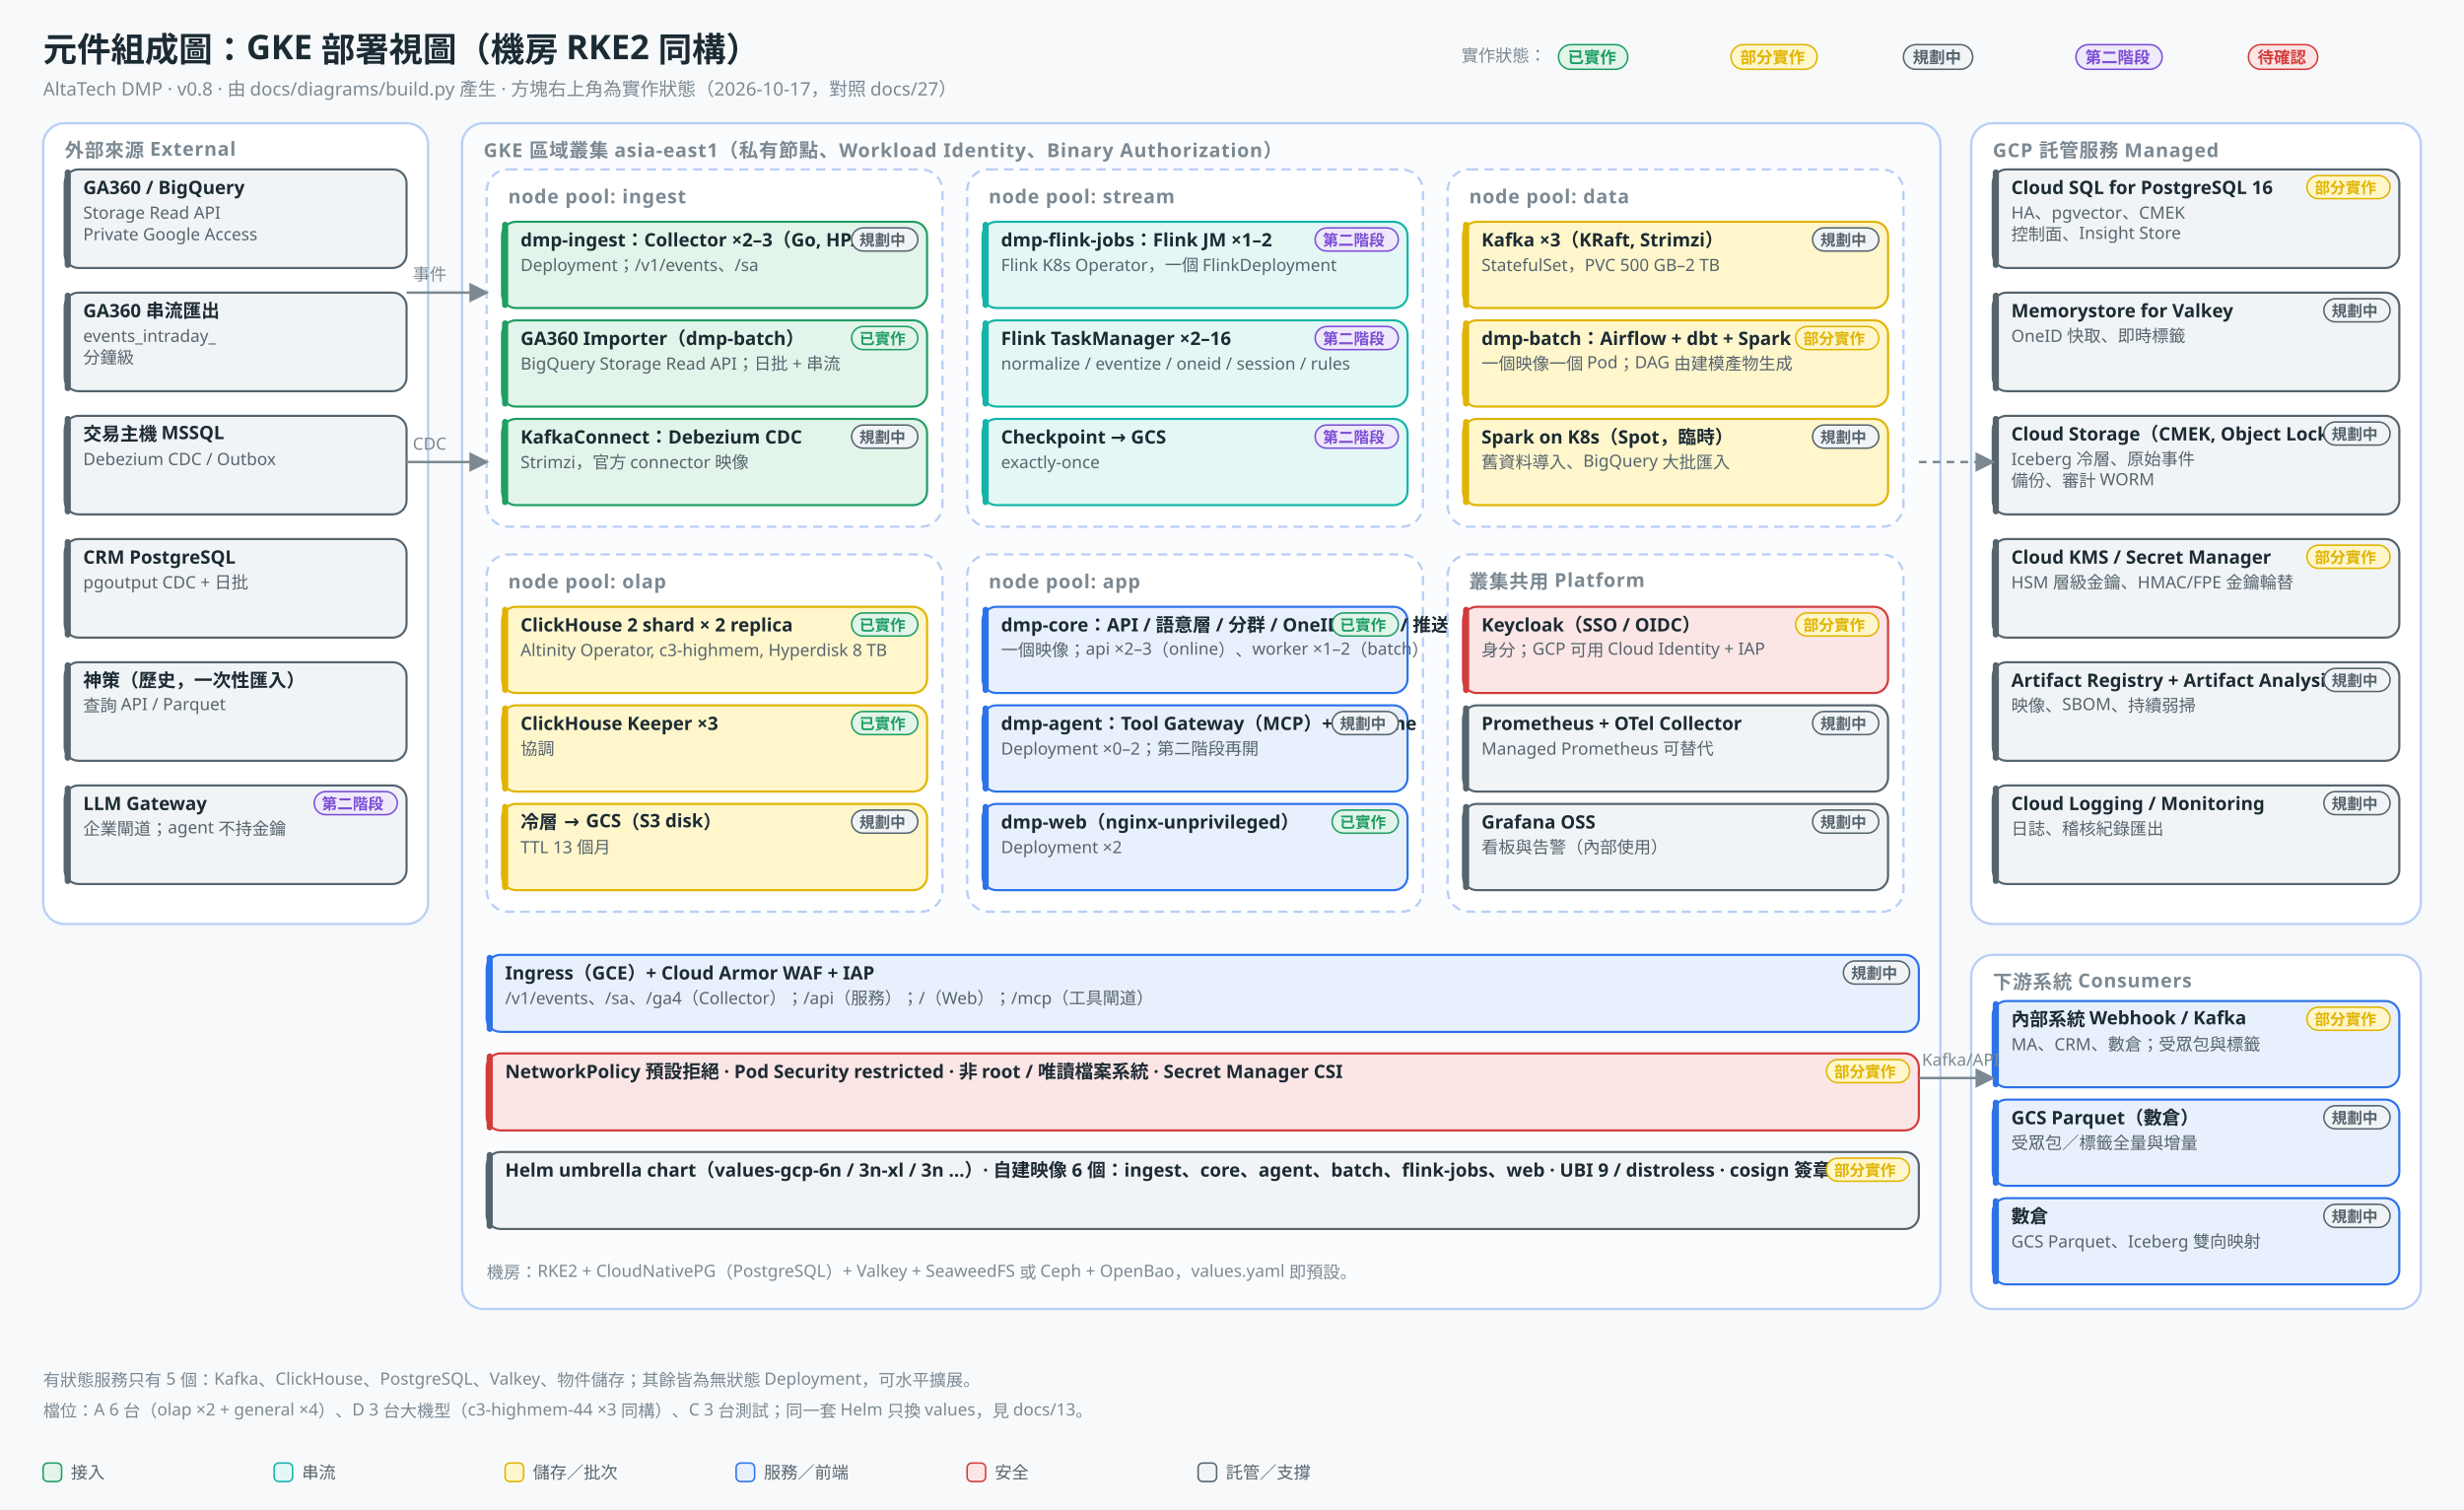
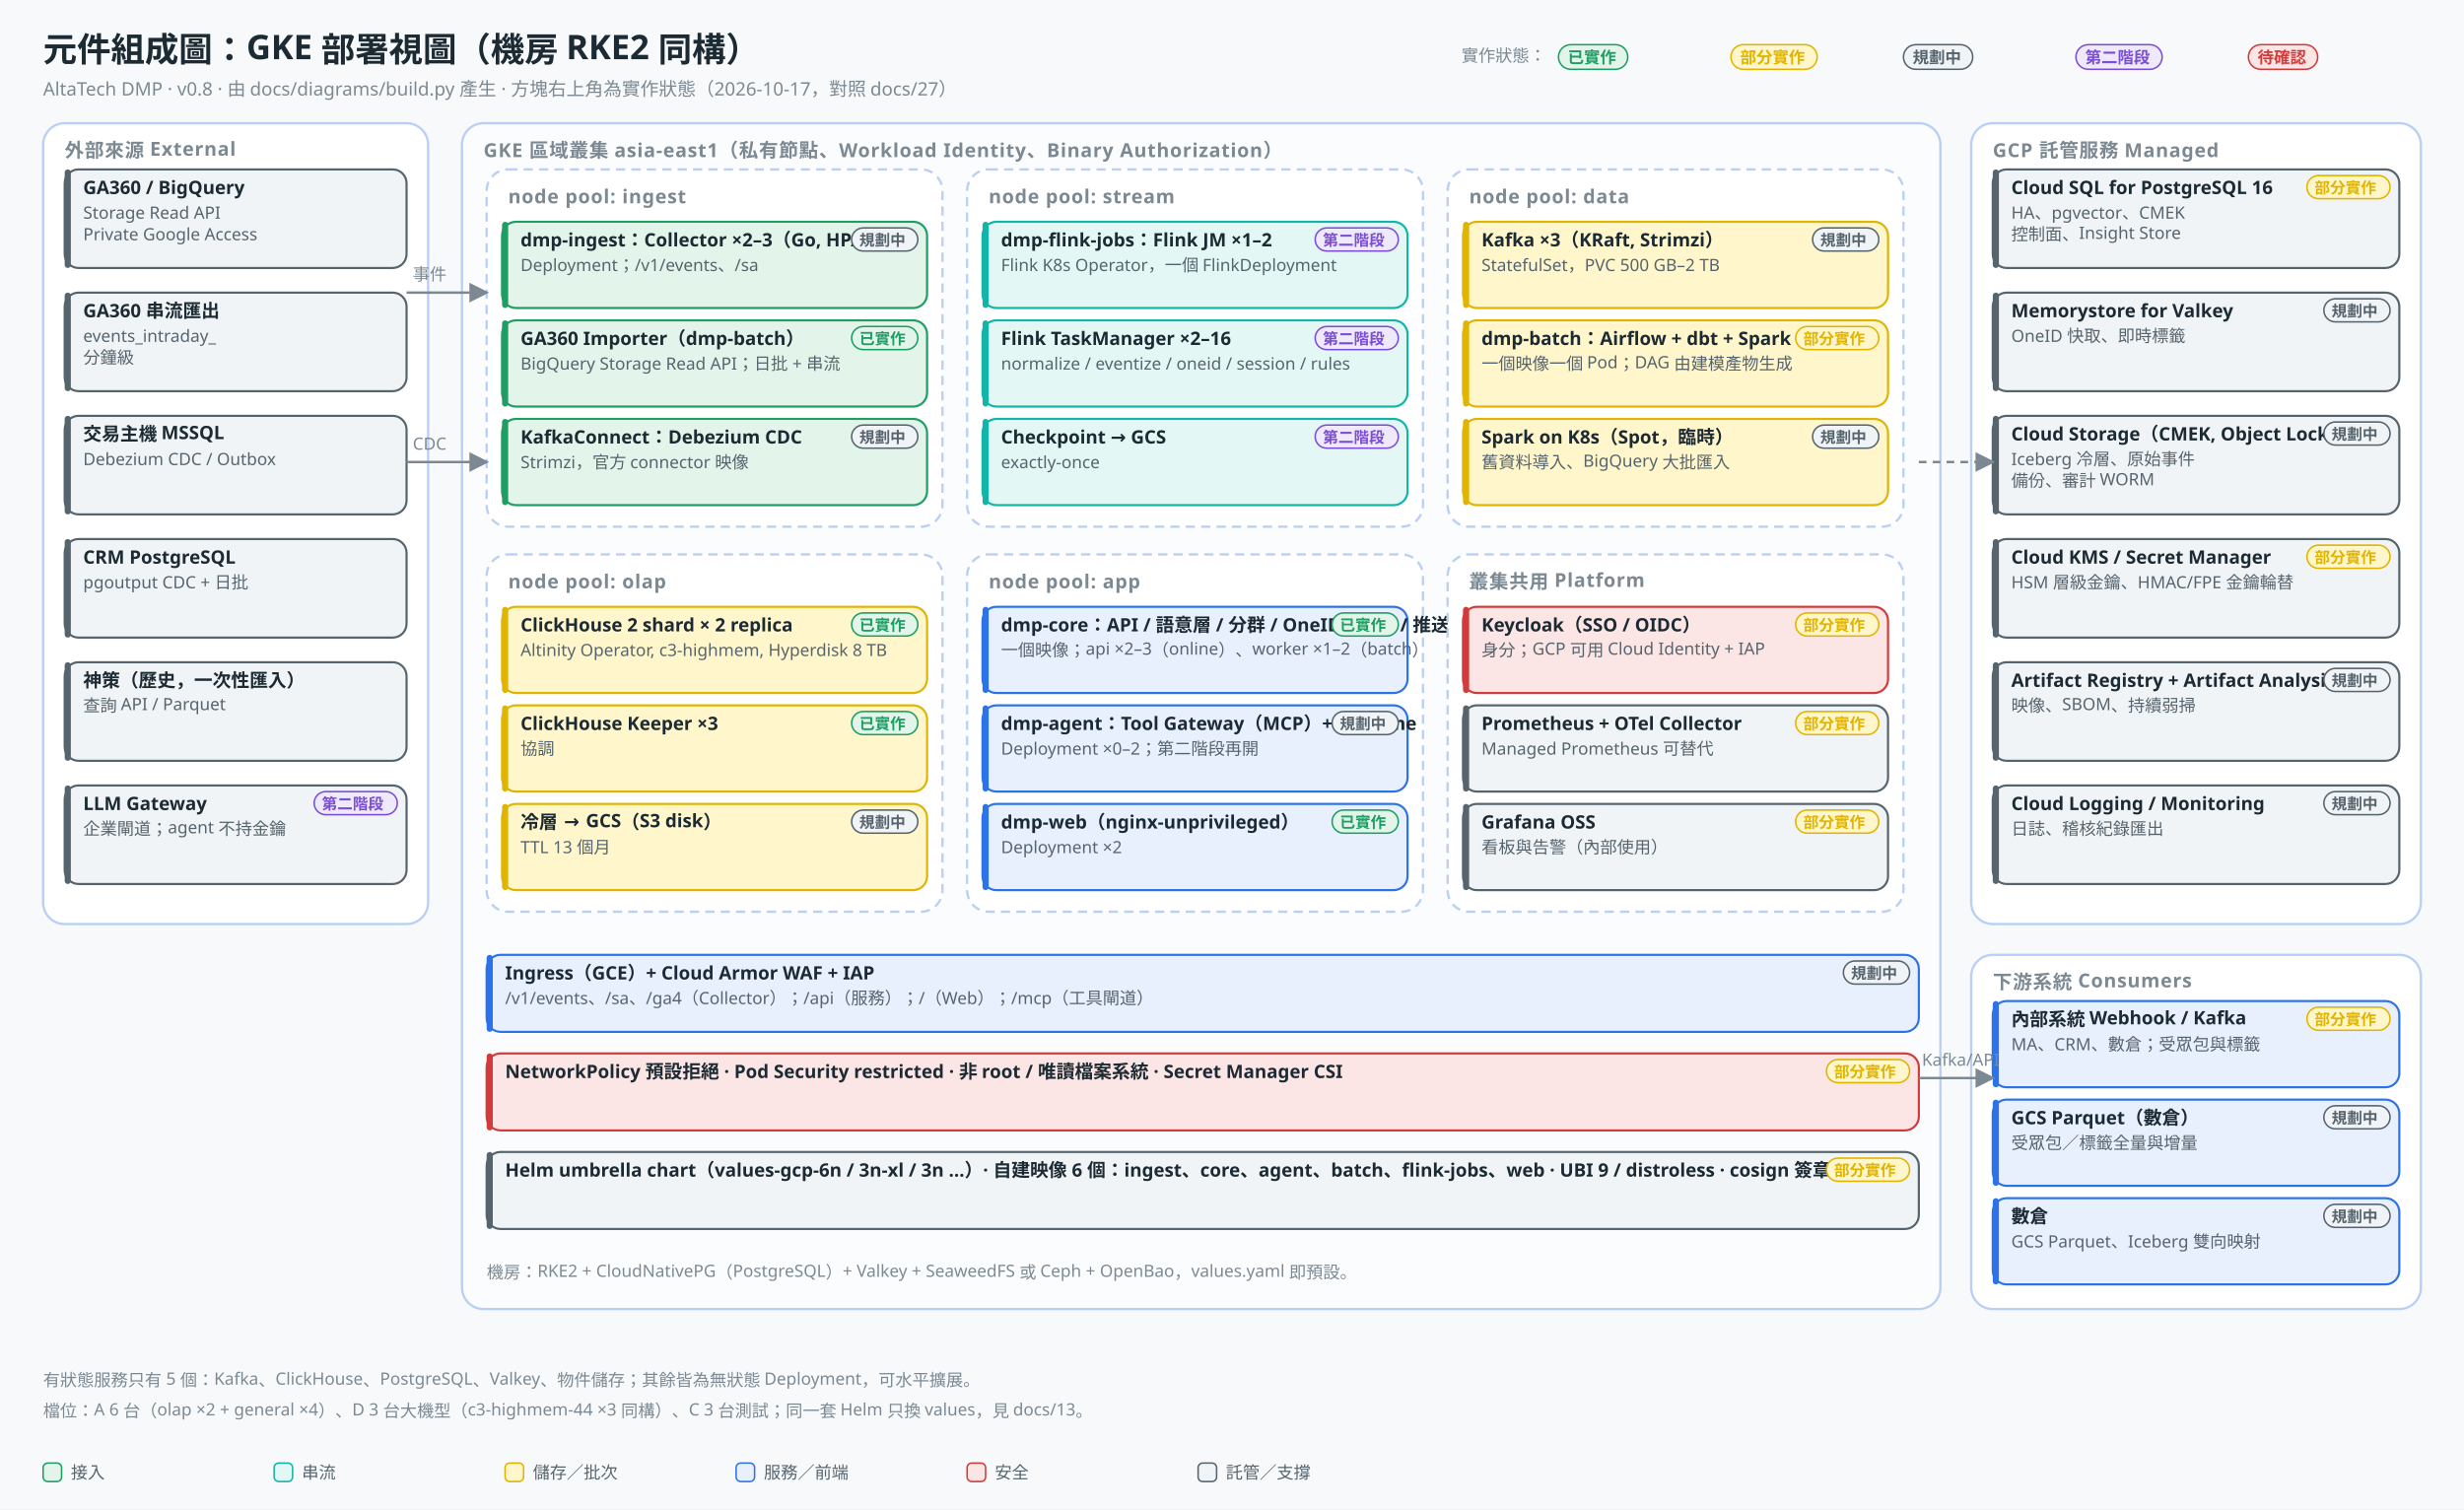
<svg xmlns="http://www.w3.org/2000/svg" viewBox="0 0 1600 980" width="1600" height="980">
  <defs>
    <marker id="ah" markerWidth="8" markerHeight="8" refX="7" refY="4" orient="auto">
      <path d="M0,0 L8,4 L0,8 z" fill="#7C8992" />
    </marker>
  </defs>
  <rect width="1600" height="980" fill="#F7F9FB" />
  <text x="28" y="40" font-family="'Plus Jakarta Sans','Noto Sans TC','PingFang TC','Microsoft JhengHei',sans-serif" font-size="22" font-weight="800" fill="#1C2B33">元件組成圖：GKE 部署視圖（機房 RKE2 同構）</text>
  <text x="28" y="62" font-family="'Plus Jakarta Sans','Noto Sans TC','PingFang TC','Microsoft JhengHei',sans-serif" font-size="12" fill="#7C8992">AltaTech DMP · v0.8 · 由 docs/diagrams/build.py 產生 · 方塊右上角為實作狀態（2026-10-17，對照 docs/27）</text>
  <text x="1004" y="40" font-family="'Plus Jakarta Sans','Noto Sans TC','PingFang TC','Microsoft JhengHei',sans-serif" font-size="11" fill="#7C8992" text-anchor="end">實作狀態：</text>
  <rect x="1012" y="29" width="45" height="16" rx="8" fill="#E3F4EA" stroke="#1E9E63" />
  <text x="1018" y="41" font-family="'Plus Jakarta Sans','Noto Sans TC','PingFang TC','Microsoft JhengHei',sans-serif" font-size="10.5" font-weight="700" fill="#1E9E63">已實作</text>
  <rect x="1124" y="29" width="56" height="16" rx="8" fill="#FFF6CC" stroke="#E0B400" />
  <text x="1130" y="41" font-family="'Plus Jakarta Sans','Noto Sans TC','PingFang TC','Microsoft JhengHei',sans-serif" font-size="10.5" font-weight="700" fill="#E0B400">部分實作</text>
  <rect x="1236" y="29" width="45" height="16" rx="8" fill="#F1F4F6" stroke="#56646D" />
  <text x="1242" y="41" font-family="'Plus Jakarta Sans','Noto Sans TC','PingFang TC','Microsoft JhengHei',sans-serif" font-size="10.5" font-weight="700" fill="#56646D">規劃中</text>
  <rect x="1348" y="29" width="56" height="16" rx="8" fill="#EEE9FB" stroke="#7C4DD6" />
  <text x="1354" y="41" font-family="'Plus Jakarta Sans','Noto Sans TC','PingFang TC','Microsoft JhengHei',sans-serif" font-size="10.5" font-weight="700" fill="#7C4DD6">第二階段</text>
  <rect x="1460" y="29" width="45" height="16" rx="8" fill="#FBE5E5" stroke="#D23B3B" />
  <text x="1466" y="41" font-family="'Plus Jakarta Sans','Noto Sans TC','PingFang TC','Microsoft JhengHei',sans-serif" font-size="10.5" font-weight="700" fill="#D23B3B">待確認</text>
  <rect x="28" y="80" width="250" height="520" rx="14" fill="#FFFFFF" stroke="#B9CFF5" stroke-width="1.5" />
  <text x="42" y="102" font-family="'Plus Jakarta Sans','Noto Sans TC','PingFang TC','Microsoft JhengHei',sans-serif" font-size="12.5" font-weight="800" fill="#7C8992" letter-spacing=".5">外部來源  External</text>
  <rect x="42" y="110" width="222" height="64" rx="9" fill="#F1F4F6" stroke="#56646D" stroke-width="1.4" />
  <rect x="42" y="110" width="4" height="64" rx="2" fill="#56646D" />
  <text x="54" y="126" font-family="'Plus Jakarta Sans','Noto Sans TC','PingFang TC','Microsoft JhengHei',sans-serif" font-size="12" font-weight="700" fill="#1C2B33">GA360 / BigQuery</text>
  <text x="54" y="142" font-family="'Plus Jakarta Sans','Noto Sans TC','PingFang TC','Microsoft JhengHei',sans-serif" font-size="11" fill="#56646D">Storage Read API</text>
  <text x="54" y="156" font-family="'Plus Jakarta Sans','Noto Sans TC','PingFang TC','Microsoft JhengHei',sans-serif" font-size="11" fill="#56646D">Private Google Access</text>
  <rect x="42" y="190" width="222" height="64" rx="9" fill="#F1F4F6" stroke="#56646D" stroke-width="1.4" />
  <rect x="42" y="190" width="4" height="64" rx="2" fill="#56646D" />
  <text x="54" y="206" font-family="'Plus Jakarta Sans','Noto Sans TC','PingFang TC','Microsoft JhengHei',sans-serif" font-size="12" font-weight="700" fill="#1C2B33">GA360 串流匯出</text>
  <text x="54" y="222" font-family="'Plus Jakarta Sans','Noto Sans TC','PingFang TC','Microsoft JhengHei',sans-serif" font-size="11" fill="#56646D">events_intraday_</text>
  <text x="54" y="236" font-family="'Plus Jakarta Sans','Noto Sans TC','PingFang TC','Microsoft JhengHei',sans-serif" font-size="11" fill="#56646D">分鐘級</text>
  <rect x="42" y="270" width="222" height="64" rx="9" fill="#F1F4F6" stroke="#56646D" stroke-width="1.4" />
  <rect x="42" y="270" width="4" height="64" rx="2" fill="#56646D" />
  <text x="54" y="286" font-family="'Plus Jakarta Sans','Noto Sans TC','PingFang TC','Microsoft JhengHei',sans-serif" font-size="12" font-weight="700" fill="#1C2B33">交易主機 MSSQL</text>
  <text x="54" y="302" font-family="'Plus Jakarta Sans','Noto Sans TC','PingFang TC','Microsoft JhengHei',sans-serif" font-size="11" fill="#56646D">Debezium CDC / Outbox</text>
  <rect x="42" y="350" width="222" height="64" rx="9" fill="#F1F4F6" stroke="#56646D" stroke-width="1.4" />
  <rect x="42" y="350" width="4" height="64" rx="2" fill="#56646D" />
  <text x="54" y="366" font-family="'Plus Jakarta Sans','Noto Sans TC','PingFang TC','Microsoft JhengHei',sans-serif" font-size="12" font-weight="700" fill="#1C2B33">CRM PostgreSQL</text>
  <text x="54" y="382" font-family="'Plus Jakarta Sans','Noto Sans TC','PingFang TC','Microsoft JhengHei',sans-serif" font-size="11" fill="#56646D">pgoutput CDC + 日批</text>
  <rect x="42" y="430" width="222" height="64" rx="9" fill="#F1F4F6" stroke="#56646D" stroke-width="1.4" />
  <rect x="42" y="430" width="4" height="64" rx="2" fill="#56646D" />
  <text x="54" y="446" font-family="'Plus Jakarta Sans','Noto Sans TC','PingFang TC','Microsoft JhengHei',sans-serif" font-size="12" font-weight="700" fill="#1C2B33">神策（歷史，一次性匯入）</text>
  <text x="54" y="462" font-family="'Plus Jakarta Sans','Noto Sans TC','PingFang TC','Microsoft JhengHei',sans-serif" font-size="11" fill="#56646D">查詢 API / Parquet</text>
  <rect x="42" y="510" width="222" height="64" rx="9" fill="#F1F4F6" stroke="#56646D" stroke-width="1.4" />
  <rect x="42" y="510" width="4" height="64" rx="2" fill="#56646D" />
  <text x="54" y="526" font-family="'Plus Jakarta Sans','Noto Sans TC','PingFang TC','Microsoft JhengHei',sans-serif" font-size="12" font-weight="700" fill="#1C2B33">LLM Gateway</text>
  <text x="54" y="542" font-family="'Plus Jakarta Sans','Noto Sans TC','PingFang TC','Microsoft JhengHei',sans-serif" font-size="11" fill="#56646D">企業閘道；agent 不持金鑰</text>
  <rect x="204" y="514" width="54" height="15" rx="7.5" fill="#EEE9FB" stroke="#7C4DD6" stroke-width="1" />
  <text x="209" y="525.5" font-family="'Plus Jakarta Sans','Noto Sans TC','PingFang TC','Microsoft JhengHei',sans-serif" font-size="10" font-weight="700" fill="#7C4DD6">第二階段</text>
  <rect x="300" y="80" width="960" height="770" rx="14" fill="#FBFCFE" stroke="#B9CFF5" stroke-width="1.5" />
  <text x="314" y="102" font-family="'Plus Jakarta Sans','Noto Sans TC','PingFang TC','Microsoft JhengHei',sans-serif" font-size="12.5" font-weight="800" fill="#7C8992" letter-spacing=".5">GKE 區域叢集  asia-east1（私有節點、Workload Identity、Binary Authorization）</text>
  <rect x="316" y="110" width="296" height="232" rx="14" fill="#FFFFFF" stroke="#B9CFF5" stroke-width="1.5" stroke-dasharray="6 4" />
  <text x="330" y="132" font-family="'Plus Jakarta Sans','Noto Sans TC','PingFang TC','Microsoft JhengHei',sans-serif" font-size="12.5" font-weight="800" fill="#7C8992" letter-spacing=".5">node pool: ingest</text>
  <rect x="326" y="144" width="276" height="56" rx="9" fill="#E3F4EA" stroke="#1E9E63" stroke-width="1.4" />
  <rect x="326" y="144" width="4" height="56" rx="2" fill="#1E9E63" />
  <text x="338" y="160" font-family="'Plus Jakarta Sans','Noto Sans TC','PingFang TC','Microsoft JhengHei',sans-serif" font-size="12" font-weight="700" fill="#1C2B33">dmp-ingest：Collector ×2–3（Go, HPA）</text>
  <text x="338" y="176" font-family="'Plus Jakarta Sans','Noto Sans TC','PingFang TC','Microsoft JhengHei',sans-serif" font-size="11" fill="#56646D">Deployment；/v1/events、/sa</text>
  <rect x="553" y="148" width="43" height="15" rx="7.5" fill="#F1F4F6" stroke="#56646D" stroke-width="1" />
  <text x="558" y="159.5" font-family="'Plus Jakarta Sans','Noto Sans TC','PingFang TC','Microsoft JhengHei',sans-serif" font-size="10" font-weight="700" fill="#56646D">規劃中</text>
  <rect x="326" y="208" width="276" height="56" rx="9" fill="#E3F4EA" stroke="#1E9E63" stroke-width="1.4" />
  <rect x="326" y="208" width="4" height="56" rx="2" fill="#1E9E63" />
  <text x="338" y="224" font-family="'Plus Jakarta Sans','Noto Sans TC','PingFang TC','Microsoft JhengHei',sans-serif" font-size="12" font-weight="700" fill="#1C2B33">GA360 Importer（dmp-batch）</text>
  <text x="338" y="240" font-family="'Plus Jakarta Sans','Noto Sans TC','PingFang TC','Microsoft JhengHei',sans-serif" font-size="11" fill="#56646D">BigQuery Storage Read API；日批 + 串流</text>
  <rect x="553" y="212" width="43" height="15" rx="7.5" fill="#E3F4EA" stroke="#1E9E63" stroke-width="1" />
  <text x="558" y="223.5" font-family="'Plus Jakarta Sans','Noto Sans TC','PingFang TC','Microsoft JhengHei',sans-serif" font-size="10" font-weight="700" fill="#1E9E63">已實作</text>
  <rect x="326" y="272" width="276" height="56" rx="9" fill="#E3F4EA" stroke="#1E9E63" stroke-width="1.4" />
  <rect x="326" y="272" width="4" height="56" rx="2" fill="#1E9E63" />
  <text x="338" y="288" font-family="'Plus Jakarta Sans','Noto Sans TC','PingFang TC','Microsoft JhengHei',sans-serif" font-size="12" font-weight="700" fill="#1C2B33">KafkaConnect：Debezium CDC</text>
  <text x="338" y="304" font-family="'Plus Jakarta Sans','Noto Sans TC','PingFang TC','Microsoft JhengHei',sans-serif" font-size="11" fill="#56646D">Strimzi，官方 connector 映像</text>
  <rect x="553" y="276" width="43" height="15" rx="7.5" fill="#F1F4F6" stroke="#56646D" stroke-width="1" />
  <text x="558" y="287.5" font-family="'Plus Jakarta Sans','Noto Sans TC','PingFang TC','Microsoft JhengHei',sans-serif" font-size="10" font-weight="700" fill="#56646D">規劃中</text>
  <rect x="628" y="110" width="296" height="232" rx="14" fill="#FFFFFF" stroke="#B9CFF5" stroke-width="1.5" stroke-dasharray="6 4" />
  <text x="642" y="132" font-family="'Plus Jakarta Sans','Noto Sans TC','PingFang TC','Microsoft JhengHei',sans-serif" font-size="12.5" font-weight="800" fill="#7C8992" letter-spacing=".5">node pool: stream</text>
  <rect x="638" y="144" width="276" height="56" rx="9" fill="#E3F7F5" stroke="#12B5A8" stroke-width="1.4" />
  <rect x="638" y="144" width="4" height="56" rx="2" fill="#12B5A8" />
  <text x="650" y="160" font-family="'Plus Jakarta Sans','Noto Sans TC','PingFang TC','Microsoft JhengHei',sans-serif" font-size="12" font-weight="700" fill="#1C2B33">dmp-flink-jobs：Flink JM ×1–2</text>
  <text x="650" y="176" font-family="'Plus Jakarta Sans','Noto Sans TC','PingFang TC','Microsoft JhengHei',sans-serif" font-size="11" fill="#56646D">Flink K8s Operator，一個 FlinkDeployment</text>
  <rect x="854" y="148" width="54" height="15" rx="7.5" fill="#EEE9FB" stroke="#7C4DD6" stroke-width="1" />
  <text x="859" y="159.5" font-family="'Plus Jakarta Sans','Noto Sans TC','PingFang TC','Microsoft JhengHei',sans-serif" font-size="10" font-weight="700" fill="#7C4DD6">第二階段</text>
  <rect x="638" y="208" width="276" height="56" rx="9" fill="#E3F7F5" stroke="#12B5A8" stroke-width="1.4" />
  <rect x="638" y="208" width="4" height="56" rx="2" fill="#12B5A8" />
  <text x="650" y="224" font-family="'Plus Jakarta Sans','Noto Sans TC','PingFang TC','Microsoft JhengHei',sans-serif" font-size="12" font-weight="700" fill="#1C2B33">Flink TaskManager ×2–16</text>
  <text x="650" y="240" font-family="'Plus Jakarta Sans','Noto Sans TC','PingFang TC','Microsoft JhengHei',sans-serif" font-size="11" fill="#56646D">normalize / eventize / oneid / session / rules</text>
  <rect x="854" y="212" width="54" height="15" rx="7.5" fill="#EEE9FB" stroke="#7C4DD6" stroke-width="1" />
  <text x="859" y="223.5" font-family="'Plus Jakarta Sans','Noto Sans TC','PingFang TC','Microsoft JhengHei',sans-serif" font-size="10" font-weight="700" fill="#7C4DD6">第二階段</text>
  <rect x="638" y="272" width="276" height="56" rx="9" fill="#E3F7F5" stroke="#12B5A8" stroke-width="1.4" />
  <rect x="638" y="272" width="4" height="56" rx="2" fill="#12B5A8" />
  <text x="650" y="288" font-family="'Plus Jakarta Sans','Noto Sans TC','PingFang TC','Microsoft JhengHei',sans-serif" font-size="12" font-weight="700" fill="#1C2B33">Checkpoint → GCS</text>
  <text x="650" y="304" font-family="'Plus Jakarta Sans','Noto Sans TC','PingFang TC','Microsoft JhengHei',sans-serif" font-size="11" fill="#56646D">exactly-once</text>
  <rect x="854" y="276" width="54" height="15" rx="7.5" fill="#EEE9FB" stroke="#7C4DD6" stroke-width="1" />
  <text x="859" y="287.5" font-family="'Plus Jakarta Sans','Noto Sans TC','PingFang TC','Microsoft JhengHei',sans-serif" font-size="10" font-weight="700" fill="#7C4DD6">第二階段</text>
  <rect x="940" y="110" width="296" height="232" rx="14" fill="#FFFFFF" stroke="#B9CFF5" stroke-width="1.5" stroke-dasharray="6 4" />
  <text x="954" y="132" font-family="'Plus Jakarta Sans','Noto Sans TC','PingFang TC','Microsoft JhengHei',sans-serif" font-size="12.5" font-weight="800" fill="#7C8992" letter-spacing=".5">node pool: data</text>
  <rect x="950" y="144" width="276" height="56" rx="9" fill="#FFF6CC" stroke="#E0B400" stroke-width="1.4" />
  <rect x="950" y="144" width="4" height="56" rx="2" fill="#E0B400" />
  <text x="962" y="160" font-family="'Plus Jakarta Sans','Noto Sans TC','PingFang TC','Microsoft JhengHei',sans-serif" font-size="12" font-weight="700" fill="#1C2B33">Kafka ×3（KRaft, Strimzi）</text>
  <text x="962" y="176" font-family="'Plus Jakarta Sans','Noto Sans TC','PingFang TC','Microsoft JhengHei',sans-serif" font-size="11" fill="#56646D">StatefulSet，PVC 500 GB–2 TB</text>
  <rect x="1177" y="148" width="43" height="15" rx="7.5" fill="#F1F4F6" stroke="#56646D" stroke-width="1" />
  <text x="1182" y="159.5" font-family="'Plus Jakarta Sans','Noto Sans TC','PingFang TC','Microsoft JhengHei',sans-serif" font-size="10" font-weight="700" fill="#56646D">規劃中</text>
  <rect x="950" y="208" width="276" height="56" rx="9" fill="#FFF6CC" stroke="#E0B400" stroke-width="1.4" />
  <rect x="950" y="208" width="4" height="56" rx="2" fill="#E0B400" />
  <text x="962" y="224" font-family="'Plus Jakarta Sans','Noto Sans TC','PingFang TC','Microsoft JhengHei',sans-serif" font-size="12" font-weight="700" fill="#1C2B33">dmp-batch：Airflow + dbt + Spark + dlt</text>
  <text x="962" y="240" font-family="'Plus Jakarta Sans','Noto Sans TC','PingFang TC','Microsoft JhengHei',sans-serif" font-size="11" fill="#56646D">一個映像一個 Pod；DAG 由建模產物生成</text>
  <rect x="1166" y="212" width="54" height="15" rx="7.5" fill="#FFF6CC" stroke="#E0B400" stroke-width="1" />
  <text x="1171" y="223.5" font-family="'Plus Jakarta Sans','Noto Sans TC','PingFang TC','Microsoft JhengHei',sans-serif" font-size="10" font-weight="700" fill="#E0B400">部分實作</text>
  <rect x="950" y="272" width="276" height="56" rx="9" fill="#FFF6CC" stroke="#E0B400" stroke-width="1.4" />
  <rect x="950" y="272" width="4" height="56" rx="2" fill="#E0B400" />
  <text x="962" y="288" font-family="'Plus Jakarta Sans','Noto Sans TC','PingFang TC','Microsoft JhengHei',sans-serif" font-size="12" font-weight="700" fill="#1C2B33">Spark on K8s（Spot，臨時）</text>
  <text x="962" y="304" font-family="'Plus Jakarta Sans','Noto Sans TC','PingFang TC','Microsoft JhengHei',sans-serif" font-size="11" fill="#56646D">舊資料導入、BigQuery 大批匯入</text>
  <rect x="1177" y="276" width="43" height="15" rx="7.5" fill="#F1F4F6" stroke="#56646D" stroke-width="1" />
  <text x="1182" y="287.5" font-family="'Plus Jakarta Sans','Noto Sans TC','PingFang TC','Microsoft JhengHei',sans-serif" font-size="10" font-weight="700" fill="#56646D">規劃中</text>
  <rect x="316" y="360" width="296" height="232" rx="14" fill="#FFFFFF" stroke="#B9CFF5" stroke-width="1.5" stroke-dasharray="6 4" />
  <text x="330" y="382" font-family="'Plus Jakarta Sans','Noto Sans TC','PingFang TC','Microsoft JhengHei',sans-serif" font-size="12.5" font-weight="800" fill="#7C8992" letter-spacing=".5">node pool: olap</text>
  <rect x="326" y="394" width="276" height="56" rx="9" fill="#FFF6CC" stroke="#E0B400" stroke-width="1.4" />
  <rect x="326" y="394" width="4" height="56" rx="2" fill="#E0B400" />
  <text x="338" y="410" font-family="'Plus Jakarta Sans','Noto Sans TC','PingFang TC','Microsoft JhengHei',sans-serif" font-size="12" font-weight="700" fill="#1C2B33">ClickHouse 2 shard × 2 replica</text>
  <text x="338" y="426" font-family="'Plus Jakarta Sans','Noto Sans TC','PingFang TC','Microsoft JhengHei',sans-serif" font-size="11" fill="#56646D">Altinity Operator, c3-highmem, Hyperdisk 8 TB</text>
  <rect x="553" y="398" width="43" height="15" rx="7.5" fill="#E3F4EA" stroke="#1E9E63" stroke-width="1" />
  <text x="558" y="409.5" font-family="'Plus Jakarta Sans','Noto Sans TC','PingFang TC','Microsoft JhengHei',sans-serif" font-size="10" font-weight="700" fill="#1E9E63">已實作</text>
  <rect x="326" y="458" width="276" height="56" rx="9" fill="#FFF6CC" stroke="#E0B400" stroke-width="1.4" />
  <rect x="326" y="458" width="4" height="56" rx="2" fill="#E0B400" />
  <text x="338" y="474" font-family="'Plus Jakarta Sans','Noto Sans TC','PingFang TC','Microsoft JhengHei',sans-serif" font-size="12" font-weight="700" fill="#1C2B33">ClickHouse Keeper ×3</text>
  <text x="338" y="490" font-family="'Plus Jakarta Sans','Noto Sans TC','PingFang TC','Microsoft JhengHei',sans-serif" font-size="11" fill="#56646D">協調</text>
  <rect x="553" y="462" width="43" height="15" rx="7.5" fill="#E3F4EA" stroke="#1E9E63" stroke-width="1" />
  <text x="558" y="473.5" font-family="'Plus Jakarta Sans','Noto Sans TC','PingFang TC','Microsoft JhengHei',sans-serif" font-size="10" font-weight="700" fill="#1E9E63">已實作</text>
  <rect x="326" y="522" width="276" height="56" rx="9" fill="#FFF6CC" stroke="#E0B400" stroke-width="1.4" />
  <rect x="326" y="522" width="4" height="56" rx="2" fill="#E0B400" />
  <text x="338" y="538" font-family="'Plus Jakarta Sans','Noto Sans TC','PingFang TC','Microsoft JhengHei',sans-serif" font-size="12" font-weight="700" fill="#1C2B33">冷層 → GCS（S3 disk）</text>
  <text x="338" y="554" font-family="'Plus Jakarta Sans','Noto Sans TC','PingFang TC','Microsoft JhengHei',sans-serif" font-size="11" fill="#56646D">TTL 13 個月</text>
  <rect x="553" y="526" width="43" height="15" rx="7.5" fill="#F1F4F6" stroke="#56646D" stroke-width="1" />
  <text x="558" y="537.5" font-family="'Plus Jakarta Sans','Noto Sans TC','PingFang TC','Microsoft JhengHei',sans-serif" font-size="10" font-weight="700" fill="#56646D">規劃中</text>
  <rect x="628" y="360" width="296" height="232" rx="14" fill="#FFFFFF" stroke="#B9CFF5" stroke-width="1.5" stroke-dasharray="6 4" />
  <text x="642" y="382" font-family="'Plus Jakarta Sans','Noto Sans TC','PingFang TC','Microsoft JhengHei',sans-serif" font-size="12.5" font-weight="800" fill="#7C8992" letter-spacing=".5">node pool: app</text>
  <rect x="638" y="394" width="276" height="56" rx="9" fill="#E9F0FD" stroke="#2C73EA" stroke-width="1.4" />
  <rect x="638" y="394" width="4" height="56" rx="2" fill="#2C73EA" />
  <text x="650" y="410" font-family="'Plus Jakarta Sans','Noto Sans TC','PingFang TC','Microsoft JhengHei',sans-serif" font-size="12" font-weight="700" fill="#1C2B33">dmp-core：API / 語意層 / 分群 / OneID / 同步 / 推送</text>
  <text x="650" y="426" font-family="'Plus Jakarta Sans','Noto Sans TC','PingFang TC','Microsoft JhengHei',sans-serif" font-size="11" fill="#56646D">一個映像；api ×2–3（online）、worker ×1–2（batch）</text>
  <rect x="865" y="398" width="43" height="15" rx="7.5" fill="#E3F4EA" stroke="#1E9E63" stroke-width="1" />
  <text x="870" y="409.5" font-family="'Plus Jakarta Sans','Noto Sans TC','PingFang TC','Microsoft JhengHei',sans-serif" font-size="10" font-weight="700" fill="#1E9E63">已實作</text>
  <rect x="638" y="458" width="276" height="56" rx="9" fill="#E9F0FD" stroke="#2C73EA" stroke-width="1.4" />
  <rect x="638" y="458" width="4" height="56" rx="2" fill="#2C73EA" />
  <text x="650" y="474" font-family="'Plus Jakarta Sans','Noto Sans TC','PingFang TC','Microsoft JhengHei',sans-serif" font-size="12" font-weight="700" fill="#1C2B33">dmp-agent：Tool Gateway（MCP）+ Runtime</text>
  <text x="650" y="490" font-family="'Plus Jakarta Sans','Noto Sans TC','PingFang TC','Microsoft JhengHei',sans-serif" font-size="11" fill="#56646D">Deployment ×0–2；第二階段再開</text>
  <rect x="865" y="462" width="43" height="15" rx="7.5" fill="#F1F4F6" stroke="#56646D" stroke-width="1" />
  <text x="870" y="473.5" font-family="'Plus Jakarta Sans','Noto Sans TC','PingFang TC','Microsoft JhengHei',sans-serif" font-size="10" font-weight="700" fill="#56646D">規劃中</text>
  <rect x="638" y="522" width="276" height="56" rx="9" fill="#E9F0FD" stroke="#2C73EA" stroke-width="1.4" />
  <rect x="638" y="522" width="4" height="56" rx="2" fill="#2C73EA" />
  <text x="650" y="538" font-family="'Plus Jakarta Sans','Noto Sans TC','PingFang TC','Microsoft JhengHei',sans-serif" font-size="12" font-weight="700" fill="#1C2B33">dmp-web（nginx-unprivileged）</text>
  <text x="650" y="554" font-family="'Plus Jakarta Sans','Noto Sans TC','PingFang TC','Microsoft JhengHei',sans-serif" font-size="11" fill="#56646D">Deployment ×2</text>
  <rect x="865" y="526" width="43" height="15" rx="7.5" fill="#E3F4EA" stroke="#1E9E63" stroke-width="1" />
  <text x="870" y="537.5" font-family="'Plus Jakarta Sans','Noto Sans TC','PingFang TC','Microsoft JhengHei',sans-serif" font-size="10" font-weight="700" fill="#1E9E63">已實作</text>
  <rect x="940" y="360" width="296" height="232" rx="14" fill="#FFFFFF" stroke="#B9CFF5" stroke-width="1.5" stroke-dasharray="6 4" />
  <text x="954" y="382" font-family="'Plus Jakarta Sans','Noto Sans TC','PingFang TC','Microsoft JhengHei',sans-serif" font-size="12.5" font-weight="800" fill="#7C8992" letter-spacing=".5">叢集共用  Platform</text>
  <rect x="950" y="394" width="276" height="56" rx="9" fill="#FBE5E5" stroke="#D23B3B" stroke-width="1.4" />
  <rect x="950" y="394" width="4" height="56" rx="2" fill="#D23B3B" />
  <text x="962" y="410" font-family="'Plus Jakarta Sans','Noto Sans TC','PingFang TC','Microsoft JhengHei',sans-serif" font-size="12" font-weight="700" fill="#1C2B33">Keycloak（SSO / OIDC）</text>
  <text x="962" y="426" font-family="'Plus Jakarta Sans','Noto Sans TC','PingFang TC','Microsoft JhengHei',sans-serif" font-size="11" fill="#56646D">身分；GCP 可用 Cloud Identity + IAP</text>
  <rect x="1166" y="398" width="54" height="15" rx="7.5" fill="#FFF6CC" stroke="#E0B400" stroke-width="1" />
  <text x="1171" y="409.5" font-family="'Plus Jakarta Sans','Noto Sans TC','PingFang TC','Microsoft JhengHei',sans-serif" font-size="10" font-weight="700" fill="#E0B400">部分實作</text>
  <rect x="950" y="458" width="276" height="56" rx="9" fill="#F1F4F6" stroke="#56646D" stroke-width="1.4" />
  <rect x="950" y="458" width="4" height="56" rx="2" fill="#56646D" />
  <text x="962" y="474" font-family="'Plus Jakarta Sans','Noto Sans TC','PingFang TC','Microsoft JhengHei',sans-serif" font-size="12" font-weight="700" fill="#1C2B33">Prometheus + OTel Collector</text>
  <text x="962" y="490" font-family="'Plus Jakarta Sans','Noto Sans TC','PingFang TC','Microsoft JhengHei',sans-serif" font-size="11" fill="#56646D">Managed Prometheus 可替代</text>
-   <rect x="1177" y="462" width="43" height="15" rx="7.5" fill="#F1F4F6" stroke="#56646D" stroke-width="1" />
-   <text x="1182" y="473.5" font-family="'Plus Jakarta Sans','Noto Sans TC','PingFang TC','Microsoft JhengHei',sans-serif" font-size="10" font-weight="700" fill="#56646D">規劃中</text>
+   <rect x="1166" y="462" width="54" height="15" rx="7.5" fill="#FFF6CC" stroke="#E0B400" stroke-width="1" />
+   <text x="1171" y="473.5" font-family="'Plus Jakarta Sans','Noto Sans TC','PingFang TC','Microsoft JhengHei',sans-serif" font-size="10" font-weight="700" fill="#E0B400">部分實作</text>
  <rect x="950" y="522" width="276" height="56" rx="9" fill="#F1F4F6" stroke="#56646D" stroke-width="1.4" />
  <rect x="950" y="522" width="4" height="56" rx="2" fill="#56646D" />
  <text x="962" y="538" font-family="'Plus Jakarta Sans','Noto Sans TC','PingFang TC','Microsoft JhengHei',sans-serif" font-size="12" font-weight="700" fill="#1C2B33">Grafana OSS</text>
  <text x="962" y="554" font-family="'Plus Jakarta Sans','Noto Sans TC','PingFang TC','Microsoft JhengHei',sans-serif" font-size="11" fill="#56646D">看板與告警（內部使用）</text>
-   <rect x="1177" y="526" width="43" height="15" rx="7.5" fill="#F1F4F6" stroke="#56646D" stroke-width="1" />
-   <text x="1182" y="537.5" font-family="'Plus Jakarta Sans','Noto Sans TC','PingFang TC','Microsoft JhengHei',sans-serif" font-size="10" font-weight="700" fill="#56646D">規劃中</text>
+   <rect x="1166" y="526" width="54" height="15" rx="7.5" fill="#FFF6CC" stroke="#E0B400" stroke-width="1" />
+   <text x="1171" y="537.5" font-family="'Plus Jakarta Sans','Noto Sans TC','PingFang TC','Microsoft JhengHei',sans-serif" font-size="10" font-weight="700" fill="#E0B400">部分實作</text>
  <rect x="316" y="620" width="930" height="50" rx="9" fill="#E9F0FD" stroke="#2C73EA" stroke-width="1.4" />
  <rect x="316" y="620" width="4" height="50" rx="2" fill="#2C73EA" />
  <text x="328" y="636" font-family="'Plus Jakarta Sans','Noto Sans TC','PingFang TC','Microsoft JhengHei',sans-serif" font-size="12" font-weight="700" fill="#1C2B33">Ingress（GCE）+ Cloud Armor WAF + IAP</text>
  <text x="328" y="652" font-family="'Plus Jakarta Sans','Noto Sans TC','PingFang TC','Microsoft JhengHei',sans-serif" font-size="11" fill="#56646D">/v1/events、/sa、/ga4（Collector）；/api（服務）；/（Web）；/mcp（工具閘道）</text>
  <rect x="1197" y="624" width="43" height="15" rx="7.5" fill="#F1F4F6" stroke="#56646D" stroke-width="1" />
  <text x="1202" y="635.5" font-family="'Plus Jakarta Sans','Noto Sans TC','PingFang TC','Microsoft JhengHei',sans-serif" font-size="10" font-weight="700" fill="#56646D">規劃中</text>
  <rect x="316" y="684" width="930" height="50" rx="9" fill="#FBE5E5" stroke="#D23B3B" stroke-width="1.4" />
  <rect x="316" y="684" width="4" height="50" rx="2" fill="#D23B3B" />
  <text x="328" y="700" font-family="'Plus Jakarta Sans','Noto Sans TC','PingFang TC','Microsoft JhengHei',sans-serif" font-size="12" font-weight="700" fill="#1C2B33">NetworkPolicy 預設拒絕 · Pod Security restricted · 非 root / 唯讀檔案系統 · Secret Manager CSI</text>
  <rect x="1186" y="688" width="54" height="15" rx="7.5" fill="#FFF6CC" stroke="#E0B400" stroke-width="1" />
  <text x="1191" y="699.5" font-family="'Plus Jakarta Sans','Noto Sans TC','PingFang TC','Microsoft JhengHei',sans-serif" font-size="10" font-weight="700" fill="#E0B400">部分實作</text>
  <rect x="316" y="748" width="930" height="50" rx="9" fill="#F1F4F6" stroke="#56646D" stroke-width="1.4" />
  <rect x="316" y="748" width="4" height="50" rx="2" fill="#56646D" />
  <text x="328" y="764" font-family="'Plus Jakarta Sans','Noto Sans TC','PingFang TC','Microsoft JhengHei',sans-serif" font-size="12" font-weight="700" fill="#1C2B33">Helm umbrella chart（values-gcp-6n / 3n-xl / 3n …）· 自建映像 6 個：ingest、core、agent、batch、flink-jobs、web · UBI 9 / distroless · cosign 簽章</text>
  <rect x="1186" y="752" width="54" height="15" rx="7.5" fill="#FFF6CC" stroke="#E0B400" stroke-width="1" />
  <text x="1191" y="763.5" font-family="'Plus Jakarta Sans','Noto Sans TC','PingFang TC','Microsoft JhengHei',sans-serif" font-size="10" font-weight="700" fill="#E0B400">部分實作</text>
  <text x="316" y="830" font-family="'Plus Jakarta Sans','Noto Sans TC','PingFang TC','Microsoft JhengHei',sans-serif" font-size="11" fill="#7C8992">機房：RKE2 + CloudNativePG（PostgreSQL）+ Valkey + SeaweedFS 或 Ceph + OpenBao，values.yaml 即預設。</text>
  <rect x="1280" y="80" width="292" height="520" rx="14" fill="#FFFFFF" stroke="#B9CFF5" stroke-width="1.5" />
  <text x="1294" y="102" font-family="'Plus Jakarta Sans','Noto Sans TC','PingFang TC','Microsoft JhengHei',sans-serif" font-size="12.5" font-weight="800" fill="#7C8992" letter-spacing=".5">GCP 託管服務  Managed</text>
  <rect x="1294" y="110" width="264" height="64" rx="9" fill="#F1F4F6" stroke="#56646D" stroke-width="1.4" />
  <rect x="1294" y="110" width="4" height="64" rx="2" fill="#56646D" />
  <text x="1306" y="126" font-family="'Plus Jakarta Sans','Noto Sans TC','PingFang TC','Microsoft JhengHei',sans-serif" font-size="12" font-weight="700" fill="#1C2B33">Cloud SQL for PostgreSQL 16</text>
  <text x="1306" y="142" font-family="'Plus Jakarta Sans','Noto Sans TC','PingFang TC','Microsoft JhengHei',sans-serif" font-size="11" fill="#56646D">HA、pgvector、CMEK</text>
  <text x="1306" y="156" font-family="'Plus Jakarta Sans','Noto Sans TC','PingFang TC','Microsoft JhengHei',sans-serif" font-size="11" fill="#56646D">控制面、Insight Store</text>
  <rect x="1498" y="114" width="54" height="15" rx="7.5" fill="#FFF6CC" stroke="#E0B400" stroke-width="1" />
  <text x="1503" y="125.5" font-family="'Plus Jakarta Sans','Noto Sans TC','PingFang TC','Microsoft JhengHei',sans-serif" font-size="10" font-weight="700" fill="#E0B400">部分實作</text>
  <rect x="1294" y="190" width="264" height="64" rx="9" fill="#F1F4F6" stroke="#56646D" stroke-width="1.4" />
  <rect x="1294" y="190" width="4" height="64" rx="2" fill="#56646D" />
  <text x="1306" y="206" font-family="'Plus Jakarta Sans','Noto Sans TC','PingFang TC','Microsoft JhengHei',sans-serif" font-size="12" font-weight="700" fill="#1C2B33">Memorystore for Valkey</text>
  <text x="1306" y="222" font-family="'Plus Jakarta Sans','Noto Sans TC','PingFang TC','Microsoft JhengHei',sans-serif" font-size="11" fill="#56646D">OneID 快取、即時標籤</text>
  <rect x="1509" y="194" width="43" height="15" rx="7.5" fill="#F1F4F6" stroke="#56646D" stroke-width="1" />
  <text x="1514" y="205.5" font-family="'Plus Jakarta Sans','Noto Sans TC','PingFang TC','Microsoft JhengHei',sans-serif" font-size="10" font-weight="700" fill="#56646D">規劃中</text>
  <rect x="1294" y="270" width="264" height="64" rx="9" fill="#F1F4F6" stroke="#56646D" stroke-width="1.4" />
  <rect x="1294" y="270" width="4" height="64" rx="2" fill="#56646D" />
  <text x="1306" y="286" font-family="'Plus Jakarta Sans','Noto Sans TC','PingFang TC','Microsoft JhengHei',sans-serif" font-size="12" font-weight="700" fill="#1C2B33">Cloud Storage（CMEK, Object Lock）</text>
  <text x="1306" y="302" font-family="'Plus Jakarta Sans','Noto Sans TC','PingFang TC','Microsoft JhengHei',sans-serif" font-size="11" fill="#56646D">Iceberg 冷層、原始事件</text>
  <text x="1306" y="316" font-family="'Plus Jakarta Sans','Noto Sans TC','PingFang TC','Microsoft JhengHei',sans-serif" font-size="11" fill="#56646D">備份、審計 WORM</text>
  <rect x="1509" y="274" width="43" height="15" rx="7.5" fill="#F1F4F6" stroke="#56646D" stroke-width="1" />
  <text x="1514" y="285.5" font-family="'Plus Jakarta Sans','Noto Sans TC','PingFang TC','Microsoft JhengHei',sans-serif" font-size="10" font-weight="700" fill="#56646D">規劃中</text>
  <rect x="1294" y="350" width="264" height="64" rx="9" fill="#F1F4F6" stroke="#56646D" stroke-width="1.4" />
  <rect x="1294" y="350" width="4" height="64" rx="2" fill="#56646D" />
  <text x="1306" y="366" font-family="'Plus Jakarta Sans','Noto Sans TC','PingFang TC','Microsoft JhengHei',sans-serif" font-size="12" font-weight="700" fill="#1C2B33">Cloud KMS / Secret Manager</text>
  <text x="1306" y="382" font-family="'Plus Jakarta Sans','Noto Sans TC','PingFang TC','Microsoft JhengHei',sans-serif" font-size="11" fill="#56646D">HSM 層級金鑰、HMAC/FPE 金鑰輪替</text>
  <rect x="1498" y="354" width="54" height="15" rx="7.5" fill="#FFF6CC" stroke="#E0B400" stroke-width="1" />
  <text x="1503" y="365.5" font-family="'Plus Jakarta Sans','Noto Sans TC','PingFang TC','Microsoft JhengHei',sans-serif" font-size="10" font-weight="700" fill="#E0B400">部分實作</text>
  <rect x="1294" y="430" width="264" height="64" rx="9" fill="#F1F4F6" stroke="#56646D" stroke-width="1.4" />
  <rect x="1294" y="430" width="4" height="64" rx="2" fill="#56646D" />
  <text x="1306" y="446" font-family="'Plus Jakarta Sans','Noto Sans TC','PingFang TC','Microsoft JhengHei',sans-serif" font-size="12" font-weight="700" fill="#1C2B33">Artifact Registry + Artifact Analysis</text>
  <text x="1306" y="462" font-family="'Plus Jakarta Sans','Noto Sans TC','PingFang TC','Microsoft JhengHei',sans-serif" font-size="11" fill="#56646D">映像、SBOM、持續弱掃</text>
  <rect x="1509" y="434" width="43" height="15" rx="7.5" fill="#F1F4F6" stroke="#56646D" stroke-width="1" />
  <text x="1514" y="445.5" font-family="'Plus Jakarta Sans','Noto Sans TC','PingFang TC','Microsoft JhengHei',sans-serif" font-size="10" font-weight="700" fill="#56646D">規劃中</text>
  <rect x="1294" y="510" width="264" height="64" rx="9" fill="#F1F4F6" stroke="#56646D" stroke-width="1.4" />
  <rect x="1294" y="510" width="4" height="64" rx="2" fill="#56646D" />
  <text x="1306" y="526" font-family="'Plus Jakarta Sans','Noto Sans TC','PingFang TC','Microsoft JhengHei',sans-serif" font-size="12" font-weight="700" fill="#1C2B33">Cloud Logging / Monitoring</text>
  <text x="1306" y="542" font-family="'Plus Jakarta Sans','Noto Sans TC','PingFang TC','Microsoft JhengHei',sans-serif" font-size="11" fill="#56646D">日誌、稽核紀錄匯出</text>
  <rect x="1509" y="514" width="43" height="15" rx="7.5" fill="#F1F4F6" stroke="#56646D" stroke-width="1" />
  <text x="1514" y="525.5" font-family="'Plus Jakarta Sans','Noto Sans TC','PingFang TC','Microsoft JhengHei',sans-serif" font-size="10" font-weight="700" fill="#56646D">規劃中</text>
  <rect x="1280" y="620" width="292" height="230" rx="14" fill="#FFFFFF" stroke="#B9CFF5" stroke-width="1.5" />
  <text x="1294" y="642" font-family="'Plus Jakarta Sans','Noto Sans TC','PingFang TC','Microsoft JhengHei',sans-serif" font-size="12.5" font-weight="800" fill="#7C8992" letter-spacing=".5">下游系統  Consumers</text>
  <rect x="1294" y="650" width="264" height="56" rx="9" fill="#E9F0FD" stroke="#2C73EA" stroke-width="1.4" />
  <rect x="1294" y="650" width="4" height="56" rx="2" fill="#2C73EA" />
  <text x="1306" y="666" font-family="'Plus Jakarta Sans','Noto Sans TC','PingFang TC','Microsoft JhengHei',sans-serif" font-size="12" font-weight="700" fill="#1C2B33">內部系統 Webhook / Kafka</text>
  <text x="1306" y="682" font-family="'Plus Jakarta Sans','Noto Sans TC','PingFang TC','Microsoft JhengHei',sans-serif" font-size="11" fill="#56646D">MA、CRM、數倉；受眾包與標籤</text>
  <rect x="1498" y="654" width="54" height="15" rx="7.5" fill="#FFF6CC" stroke="#E0B400" stroke-width="1" />
  <text x="1503" y="665.5" font-family="'Plus Jakarta Sans','Noto Sans TC','PingFang TC','Microsoft JhengHei',sans-serif" font-size="10" font-weight="700" fill="#E0B400">部分實作</text>
  <rect x="1294" y="714" width="264" height="56" rx="9" fill="#E9F0FD" stroke="#2C73EA" stroke-width="1.4" />
  <rect x="1294" y="714" width="4" height="56" rx="2" fill="#2C73EA" />
  <text x="1306" y="730" font-family="'Plus Jakarta Sans','Noto Sans TC','PingFang TC','Microsoft JhengHei',sans-serif" font-size="12" font-weight="700" fill="#1C2B33">GCS Parquet（數倉）</text>
  <text x="1306" y="746" font-family="'Plus Jakarta Sans','Noto Sans TC','PingFang TC','Microsoft JhengHei',sans-serif" font-size="11" fill="#56646D">受眾包／標籤全量與增量</text>
  <rect x="1509" y="718" width="43" height="15" rx="7.5" fill="#F1F4F6" stroke="#56646D" stroke-width="1" />
  <text x="1514" y="729.5" font-family="'Plus Jakarta Sans','Noto Sans TC','PingFang TC','Microsoft JhengHei',sans-serif" font-size="10" font-weight="700" fill="#56646D">規劃中</text>
  <rect x="1294" y="778" width="264" height="56" rx="9" fill="#E9F0FD" stroke="#2C73EA" stroke-width="1.4" />
  <rect x="1294" y="778" width="4" height="56" rx="2" fill="#2C73EA" />
  <text x="1306" y="794" font-family="'Plus Jakarta Sans','Noto Sans TC','PingFang TC','Microsoft JhengHei',sans-serif" font-size="12" font-weight="700" fill="#1C2B33">數倉</text>
  <text x="1306" y="810" font-family="'Plus Jakarta Sans','Noto Sans TC','PingFang TC','Microsoft JhengHei',sans-serif" font-size="11" fill="#56646D">GCS Parquet、Iceberg 雙向映射</text>
  <rect x="1509" y="782" width="43" height="15" rx="7.5" fill="#F1F4F6" stroke="#56646D" stroke-width="1" />
  <text x="1514" y="793.5" font-family="'Plus Jakarta Sans','Noto Sans TC','PingFang TC','Microsoft JhengHei',sans-serif" font-size="10" font-weight="700" fill="#56646D">規劃中</text>
  <path d="M264,300 L316,300" fill="none" stroke="#7C8992" stroke-width="1.6" marker-end="url(#ah)" />
  <text x="268" y="292" font-family="'Plus Jakarta Sans','Noto Sans TC','PingFang TC','Microsoft JhengHei',sans-serif" font-size="11" fill="#7C8992">CDC</text>
  <path d="M264,190 L316,190" fill="none" stroke="#7C8992" stroke-width="1.6" marker-end="url(#ah)" />
  <text x="268" y="182" font-family="'Plus Jakarta Sans','Noto Sans TC','PingFang TC','Microsoft JhengHei',sans-serif" font-size="11" fill="#7C8992">事件</text>
  <path d="M1246,300 L1294,300" fill="none" stroke="#7C8992" stroke-width="1.6" marker-end="url(#ah)" stroke-dasharray="5 4" />
  <path d="M1246,700 L1294,700" fill="none" stroke="#7C8992" stroke-width="1.6" marker-end="url(#ah)" />
  <text x="1248" y="692" font-family="'Plus Jakarta Sans','Noto Sans TC','PingFang TC','Microsoft JhengHei',sans-serif" font-size="11" fill="#7C8992">Kafka/API</text>
  <text x="28" y="900" font-family="'Plus Jakarta Sans','Noto Sans TC','PingFang TC','Microsoft JhengHei',sans-serif" font-size="11" fill="#7C8992">有狀態服務只有 5 個：Kafka、ClickHouse、PostgreSQL、Valkey、物件儲存；其餘皆為無狀態 Deployment，可水平擴展。</text>
  <text x="28" y="920" font-family="'Plus Jakarta Sans','Noto Sans TC','PingFang TC','Microsoft JhengHei',sans-serif" font-size="11" fill="#7C8992">檔位：A 6 台（olap ×2 + general ×4）、D 3 台大機型（c3-highmem-44 ×3 同構）、C 3 台測試；同一套 Helm 只換 values，見 docs/13。</text>
  <rect x="28" y="950" width="12" height="12" rx="3" fill="#E3F4EA" stroke="#1E9E63" />
  <text x="46" y="960" font-family="'Plus Jakarta Sans','Noto Sans TC','PingFang TC','Microsoft JhengHei',sans-serif" font-size="11" fill="#56646D">接入</text>
  <rect x="178" y="950" width="12" height="12" rx="3" fill="#E3F7F5" stroke="#12B5A8" />
  <text x="196" y="960" font-family="'Plus Jakarta Sans','Noto Sans TC','PingFang TC','Microsoft JhengHei',sans-serif" font-size="11" fill="#56646D">串流</text>
  <rect x="328" y="950" width="12" height="12" rx="3" fill="#FFF6CC" stroke="#E0B400" />
  <text x="346" y="960" font-family="'Plus Jakarta Sans','Noto Sans TC','PingFang TC','Microsoft JhengHei',sans-serif" font-size="11" fill="#56646D">儲存／批次</text>
  <rect x="478" y="950" width="12" height="12" rx="3" fill="#E9F0FD" stroke="#2C73EA" />
  <text x="496" y="960" font-family="'Plus Jakarta Sans','Noto Sans TC','PingFang TC','Microsoft JhengHei',sans-serif" font-size="11" fill="#56646D">服務／前端</text>
  <rect x="628" y="950" width="12" height="12" rx="3" fill="#FBE5E5" stroke="#D23B3B" />
  <text x="646" y="960" font-family="'Plus Jakarta Sans','Noto Sans TC','PingFang TC','Microsoft JhengHei',sans-serif" font-size="11" fill="#56646D">安全</text>
  <rect x="778" y="950" width="12" height="12" rx="3" fill="#F1F4F6" stroke="#56646D" />
  <text x="796" y="960" font-family="'Plus Jakarta Sans','Noto Sans TC','PingFang TC','Microsoft JhengHei',sans-serif" font-size="11" fill="#56646D">託管／支撐</text>
</svg>
